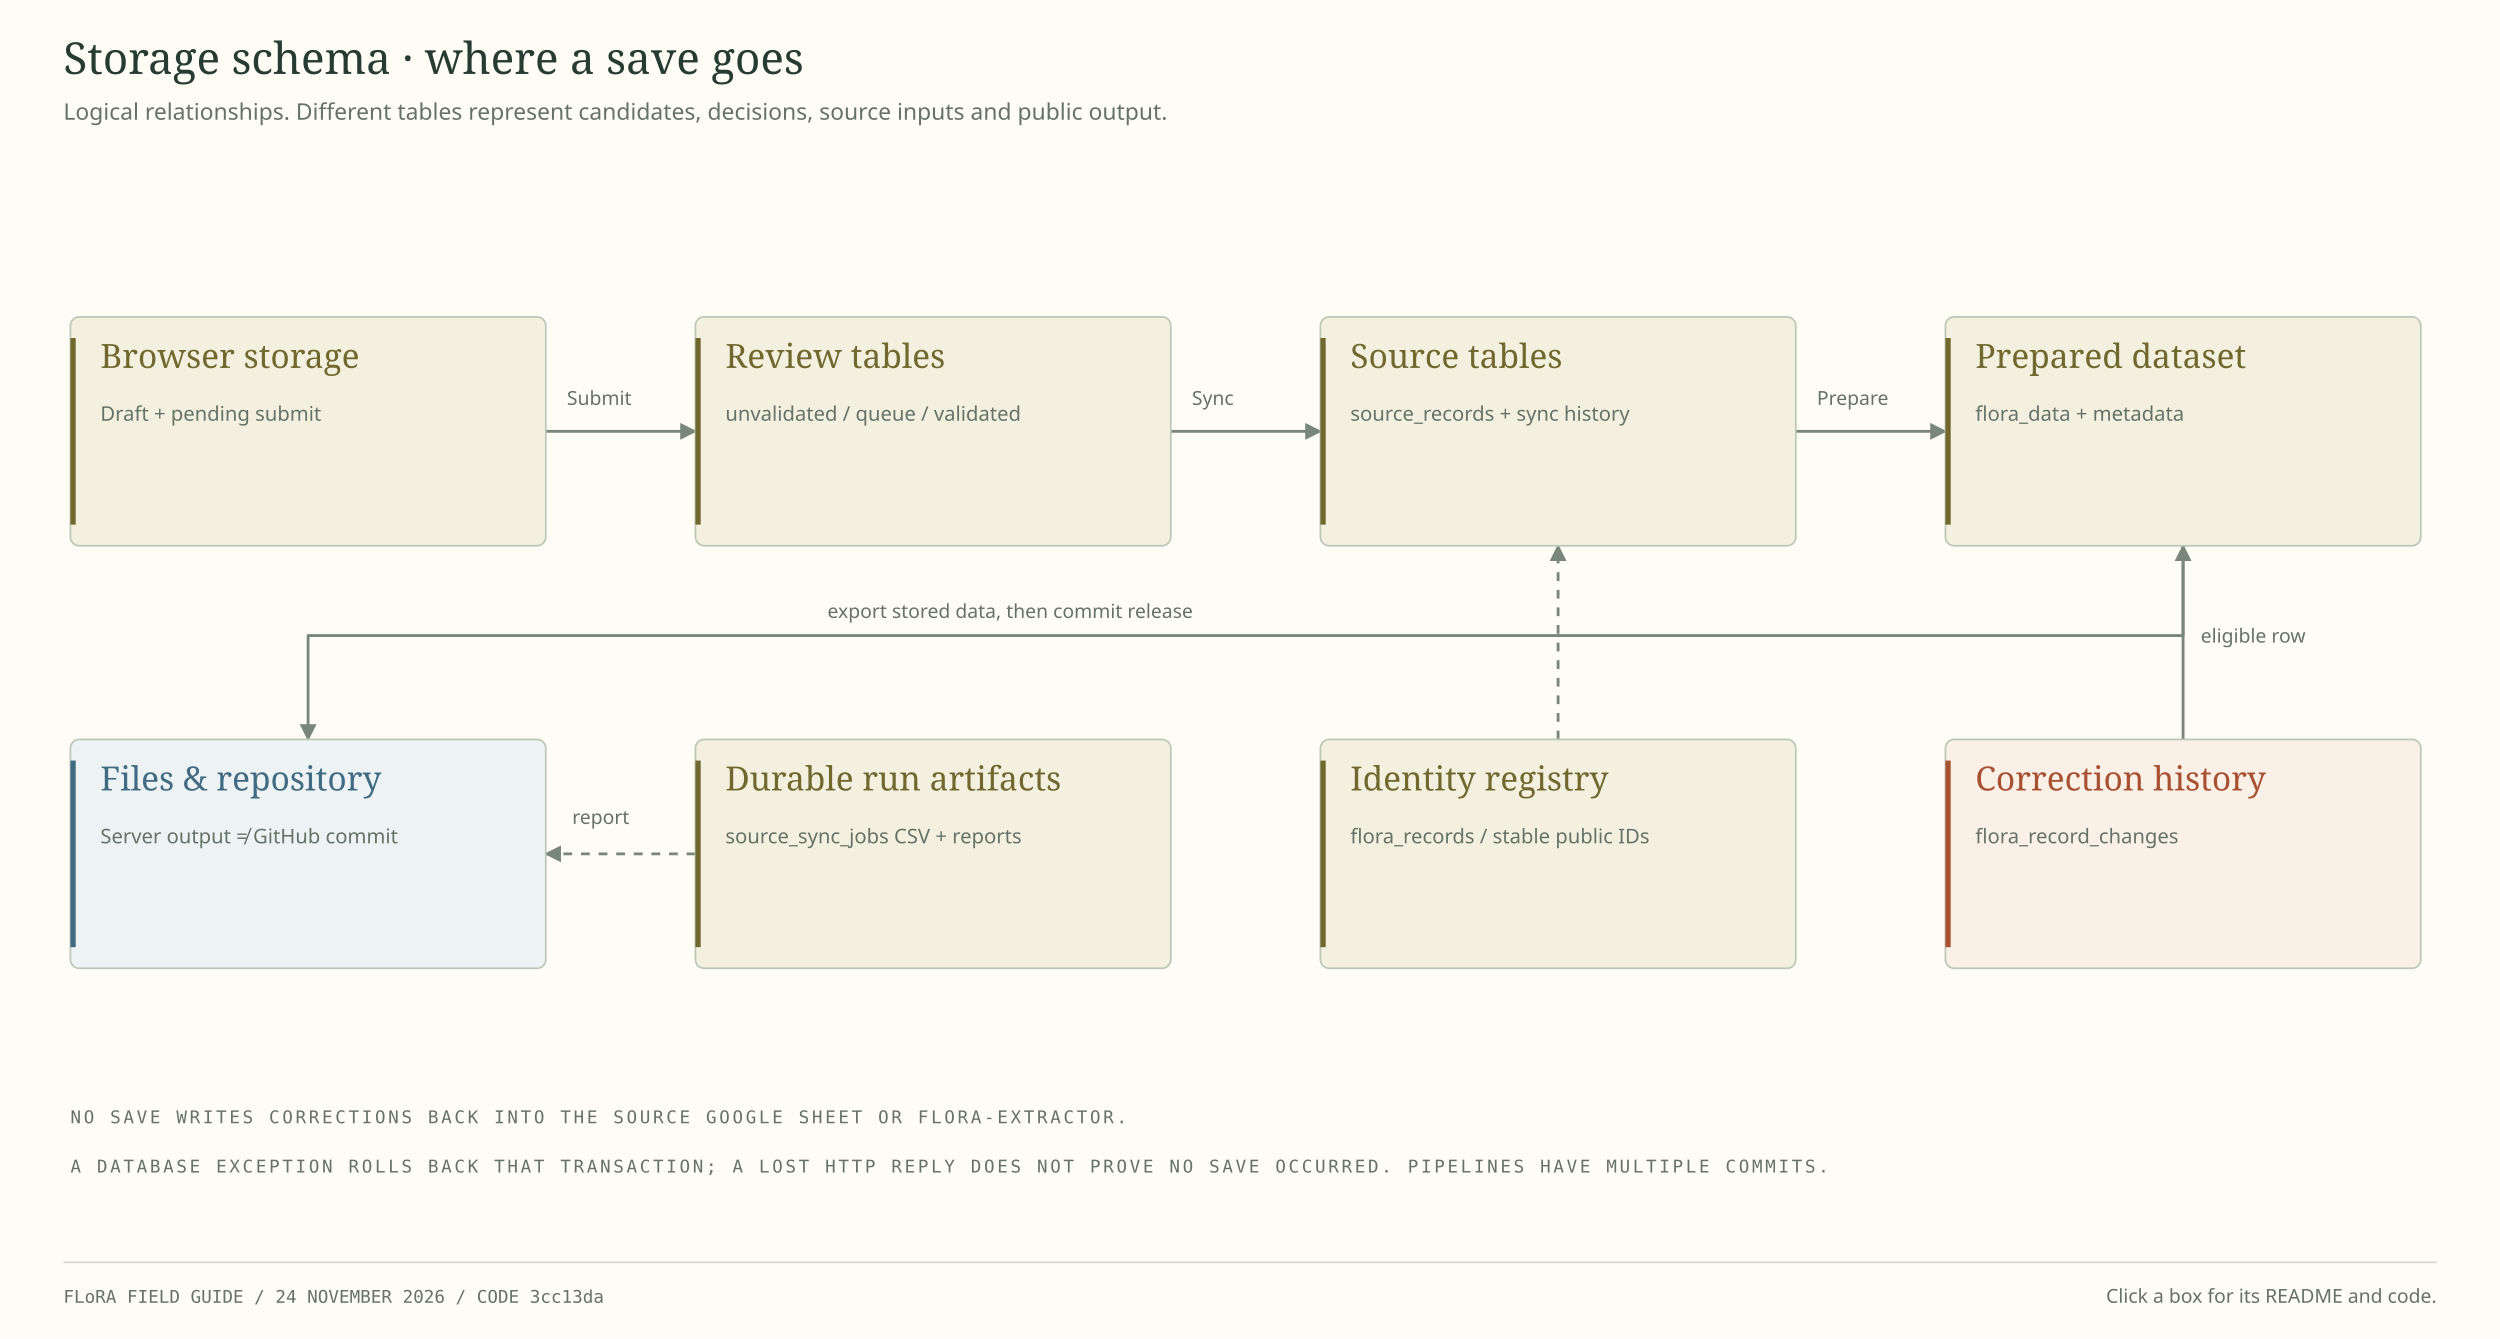
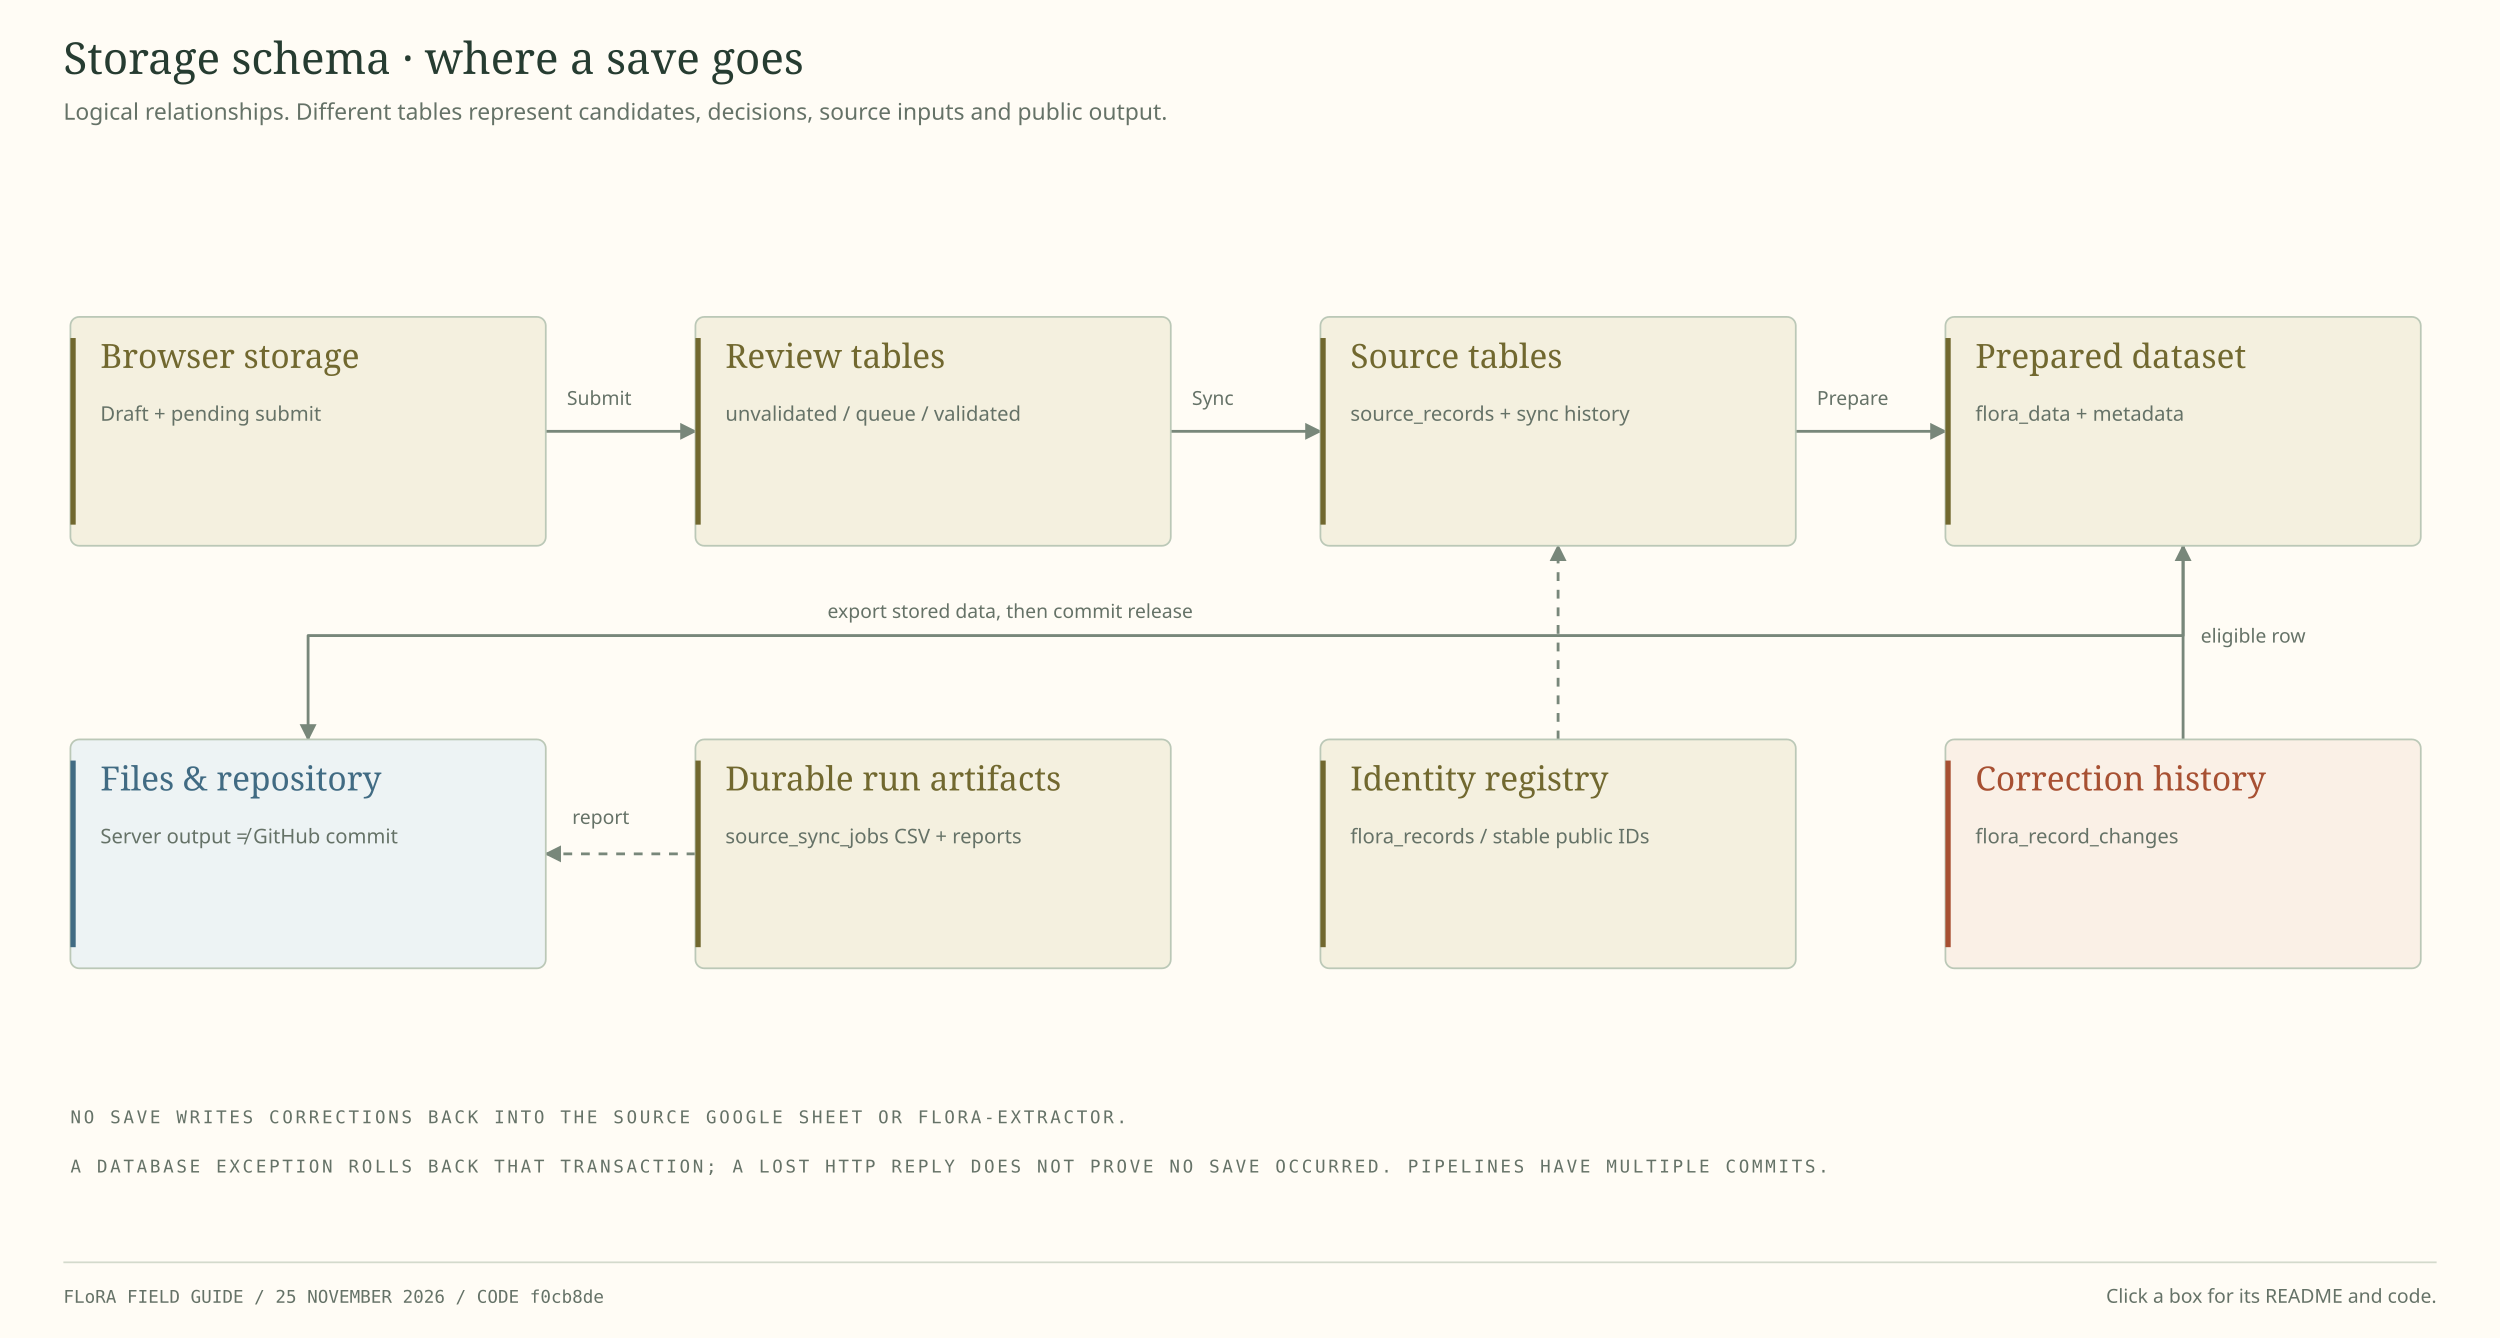
<svg xmlns="http://www.w3.org/2000/svg" viewBox="0 0 1420 760" role="img" aria-labelledby="storage-title storage-desc">
  <defs>
    <marker id="storage-arrow" viewBox="0 0 10 10" refX="9" refY="5" markerWidth="6" markerHeight="6" orient="auto-start-reverse">
      <path d="M 0 0 L 10 5 L 0 10 z" fill="#78877a" />
    </marker>
  </defs>
  <rect width="1420" height="760" fill="#fffcf5" />
  <text x="36" y="42" font-family="Georgia,serif" font-size="25" fill="#263c31">Storage schema · where a save goes</text>
  <text x="36" y="68" font-family="Segoe UI,sans-serif" font-size="13" fill="#657267">Logical relationships. Different tables represent candidates, decisions, source inputs and public output.</text>
  <text x="40" y="638" font-family="Consolas,monospace" font-size="10" letter-spacing="1.5" fill="#657267">NO SAVE WRITES CORRECTIONS BACK INTO THE SOURCE GOOGLE SHEET OR FLORA-EXTRACTOR.</text>
  <text x="40" y="666" font-family="Consolas,monospace" font-size="10" letter-spacing="1.5" fill="#657267">A DATABASE EXCEPTION ROLLS BACK THAT TRANSACTION; A LOST HTTP REPLY DOES NOT PROVE NO SAVE OCCURRED. PIPELINES HAVE MULTIPLE COMMITS.</text>
  <polyline points="310,245 395,245" fill="none" stroke="#78877a" stroke-width="1.6" stroke-linejoin="round" marker-end="url(#storage-arrow)" />
  <text x="322" y="230" font-family="Segoe UI,sans-serif" font-size="11" fill="#657267" paint-order="stroke" stroke="#fffcf5" stroke-width="5">Submit</text>
  <polyline points="665,245 750,245" fill="none" stroke="#78877a" stroke-width="1.6" stroke-linejoin="round" marker-end="url(#storage-arrow)" />
  <text x="677" y="230" font-family="Segoe UI,sans-serif" font-size="11" fill="#657267" paint-order="stroke" stroke="#fffcf5" stroke-width="5">Sync</text>
  <polyline points="1020,245 1105,245" fill="none" stroke="#78877a" stroke-width="1.6" stroke-linejoin="round" marker-end="url(#storage-arrow)" />
  <text x="1032" y="230" font-family="Segoe UI,sans-serif" font-size="11" fill="#657267" paint-order="stroke" stroke="#fffcf5" stroke-width="5">Prepare</text>
  <polyline points="885,420 885,310" fill="none" stroke="#78877a" stroke-width="1.6" stroke-linejoin="round" marker-end="url(#storage-arrow)" stroke-dasharray="5 5" />
  <polyline points="1240,420 1240,310" fill="none" stroke="#78877a" stroke-width="1.6" stroke-linejoin="round" marker-end="url(#storage-arrow)" />
  <text x="1250" y="365" font-family="Segoe UI,sans-serif" font-size="11" fill="#657267" paint-order="stroke" stroke="#fffcf5" stroke-width="5">eligible row</text>
  <polyline points="395,485 310,485" fill="none" stroke="#78877a" stroke-width="1.6" stroke-linejoin="round" marker-end="url(#storage-arrow)" stroke-dasharray="5 5" />
  <text x="325" y="468" font-family="Segoe UI,sans-serif" font-size="11" fill="#657267" paint-order="stroke" stroke="#fffcf5" stroke-width="5">report</text>
  <polyline points="1240,310 1240,361 175,361 175,420" fill="none" stroke="#78877a" stroke-width="1.6" stroke-linejoin="round" marker-end="url(#storage-arrow)" />
  <text x="470" y="351" font-family="Segoe UI,sans-serif" font-size="11" fill="#657267" paint-order="stroke" stroke="#fffcf5" stroke-width="5">export stored data, then commit release</text>
  <a href="../index.html#view=timing&amp;node=review-draft" data-node="review-draft" aria-label="Browser storage: open README">
    <rect x="40" y="180" width="270" height="130" rx="5" fill="#f4f0df" stroke="#bbc8b7" />
    <rect x="40" y="192" width="3" height="106" fill="#71682f" />
    <text x="57" y="209" font-family="Georgia,serif" font-size="19" fill="#71682f">Browser storage</text>
    <text x="57" y="239" font-family="Segoe UI,sans-serif" font-size="11.5" fill="#657267">Draft + pending submit</text>
  </a>
  <a href="../index.html#view=timing&amp;node=review-storage" data-node="review-storage" aria-label="Review tables: open README">
    <rect x="395" y="180" width="270" height="130" rx="5" fill="#f4f0df" stroke="#bbc8b7" />
    <rect x="395" y="192" width="3" height="106" fill="#71682f" />
    <text x="412" y="209" font-family="Georgia,serif" font-size="19" fill="#71682f">Review tables</text>
    <text x="412" y="239" font-family="Segoe UI,sans-serif" font-size="11.5" fill="#657267">unvalidated / queue / validated</text>
  </a>
  <a href="../index.html#view=timing&amp;node=storage-sources" data-node="storage-sources" aria-label="Source tables: open README">
    <rect x="750" y="180" width="270" height="130" rx="5" fill="#f4f0df" stroke="#bbc8b7" />
    <rect x="750" y="192" width="3" height="106" fill="#71682f" />
    <text x="767" y="209" font-family="Georgia,serif" font-size="19" fill="#71682f">Source tables</text>
    <text x="767" y="239" font-family="Segoe UI,sans-serif" font-size="11.5" fill="#657267">source_records + sync history</text>
  </a>
  <a href="../index.html#view=timing&amp;node=storage-dataset" data-node="storage-dataset" aria-label="Prepared dataset: open README">
    <rect x="1105" y="180" width="270" height="130" rx="5" fill="#f4f0df" stroke="#bbc8b7" />
    <rect x="1105" y="192" width="3" height="106" fill="#71682f" />
    <text x="1122" y="209" font-family="Georgia,serif" font-size="19" fill="#71682f">Prepared dataset</text>
    <text x="1122" y="239" font-family="Segoe UI,sans-serif" font-size="11.5" fill="#657267">flora_data + metadata</text>
  </a>
  <a href="../index.html#view=timing&amp;node=review-identities" data-node="review-identities" aria-label="Identity registry: open README">
    <rect x="750" y="420" width="270" height="130" rx="5" fill="#f4f0df" stroke="#bbc8b7" />
    <rect x="750" y="432" width="3" height="106" fill="#71682f" />
    <text x="767" y="449" font-family="Georgia,serif" font-size="19" fill="#71682f">Identity registry</text>
    <text x="767" y="479" font-family="Segoe UI,sans-serif" font-size="11.5" fill="#657267">flora_records / stable public IDs</text>
  </a>
  <a href="../index.html#view=timing&amp;node=process-save" data-node="process-save" aria-label="Correction history: open README">
    <rect x="1105" y="420" width="270" height="130" rx="5" fill="#faf0e6" stroke="#bbc8b7" />
    <rect x="1105" y="432" width="3" height="106" fill="#a75032" />
    <text x="1122" y="449" font-family="Georgia,serif" font-size="19" fill="#a75032">Correction history</text>
    <text x="1122" y="479" font-family="Segoe UI,sans-serif" font-size="11.5" fill="#657267">flora_record_changes</text>
  </a>
  <a href="../index.html#view=timing&amp;node=process-queue" data-node="process-queue" aria-label="Durable run artifacts: open README">
    <rect x="395" y="420" width="270" height="130" rx="5" fill="#f4f0df" stroke="#bbc8b7" />
    <rect x="395" y="432" width="3" height="106" fill="#71682f" />
    <text x="412" y="449" font-family="Georgia,serif" font-size="19" fill="#71682f">Durable run artifacts</text>
    <text x="412" y="479" font-family="Segoe UI,sans-serif" font-size="11.5" fill="#657267">source_sync_jobs CSV + reports</text>
  </a>
  <a href="../index.html#view=timing&amp;node=output-publication" data-node="output-publication" aria-label="Files &amp; repository: open README">
    <rect x="40" y="420" width="270" height="130" rx="5" fill="#edf3f4" stroke="#bbc8b7" />
    <rect x="40" y="432" width="3" height="106" fill="#416b83" />
    <text x="57" y="449" font-family="Georgia,serif" font-size="19" fill="#416b83">Files &amp; repository</text>
    <text x="57" y="479" font-family="Segoe UI,sans-serif" font-size="11.5" fill="#657267">Server output ≠ GitHub commit</text>
  </a>
  <line x1="36" y1="717" x2="1384" y2="717" stroke="#d4dacc" />
-   <text x="36" y="740" font-family="Consolas,monospace" font-size="10" fill="#657267">FLoRA FIELD GUIDE  /  24 NOVEMBER 2026  /  CODE 3cc13da</text>
+   <text x="36" y="740" font-family="Consolas,monospace" font-size="10" fill="#657267">FLoRA FIELD GUIDE  /  25 NOVEMBER 2026  /  CODE f0cb8de</text>
  <text x="1384" y="740" text-anchor="end" font-family="Segoe UI,sans-serif" font-size="11" fill="#657267">Click a box for its README and code.</text>
</svg>
